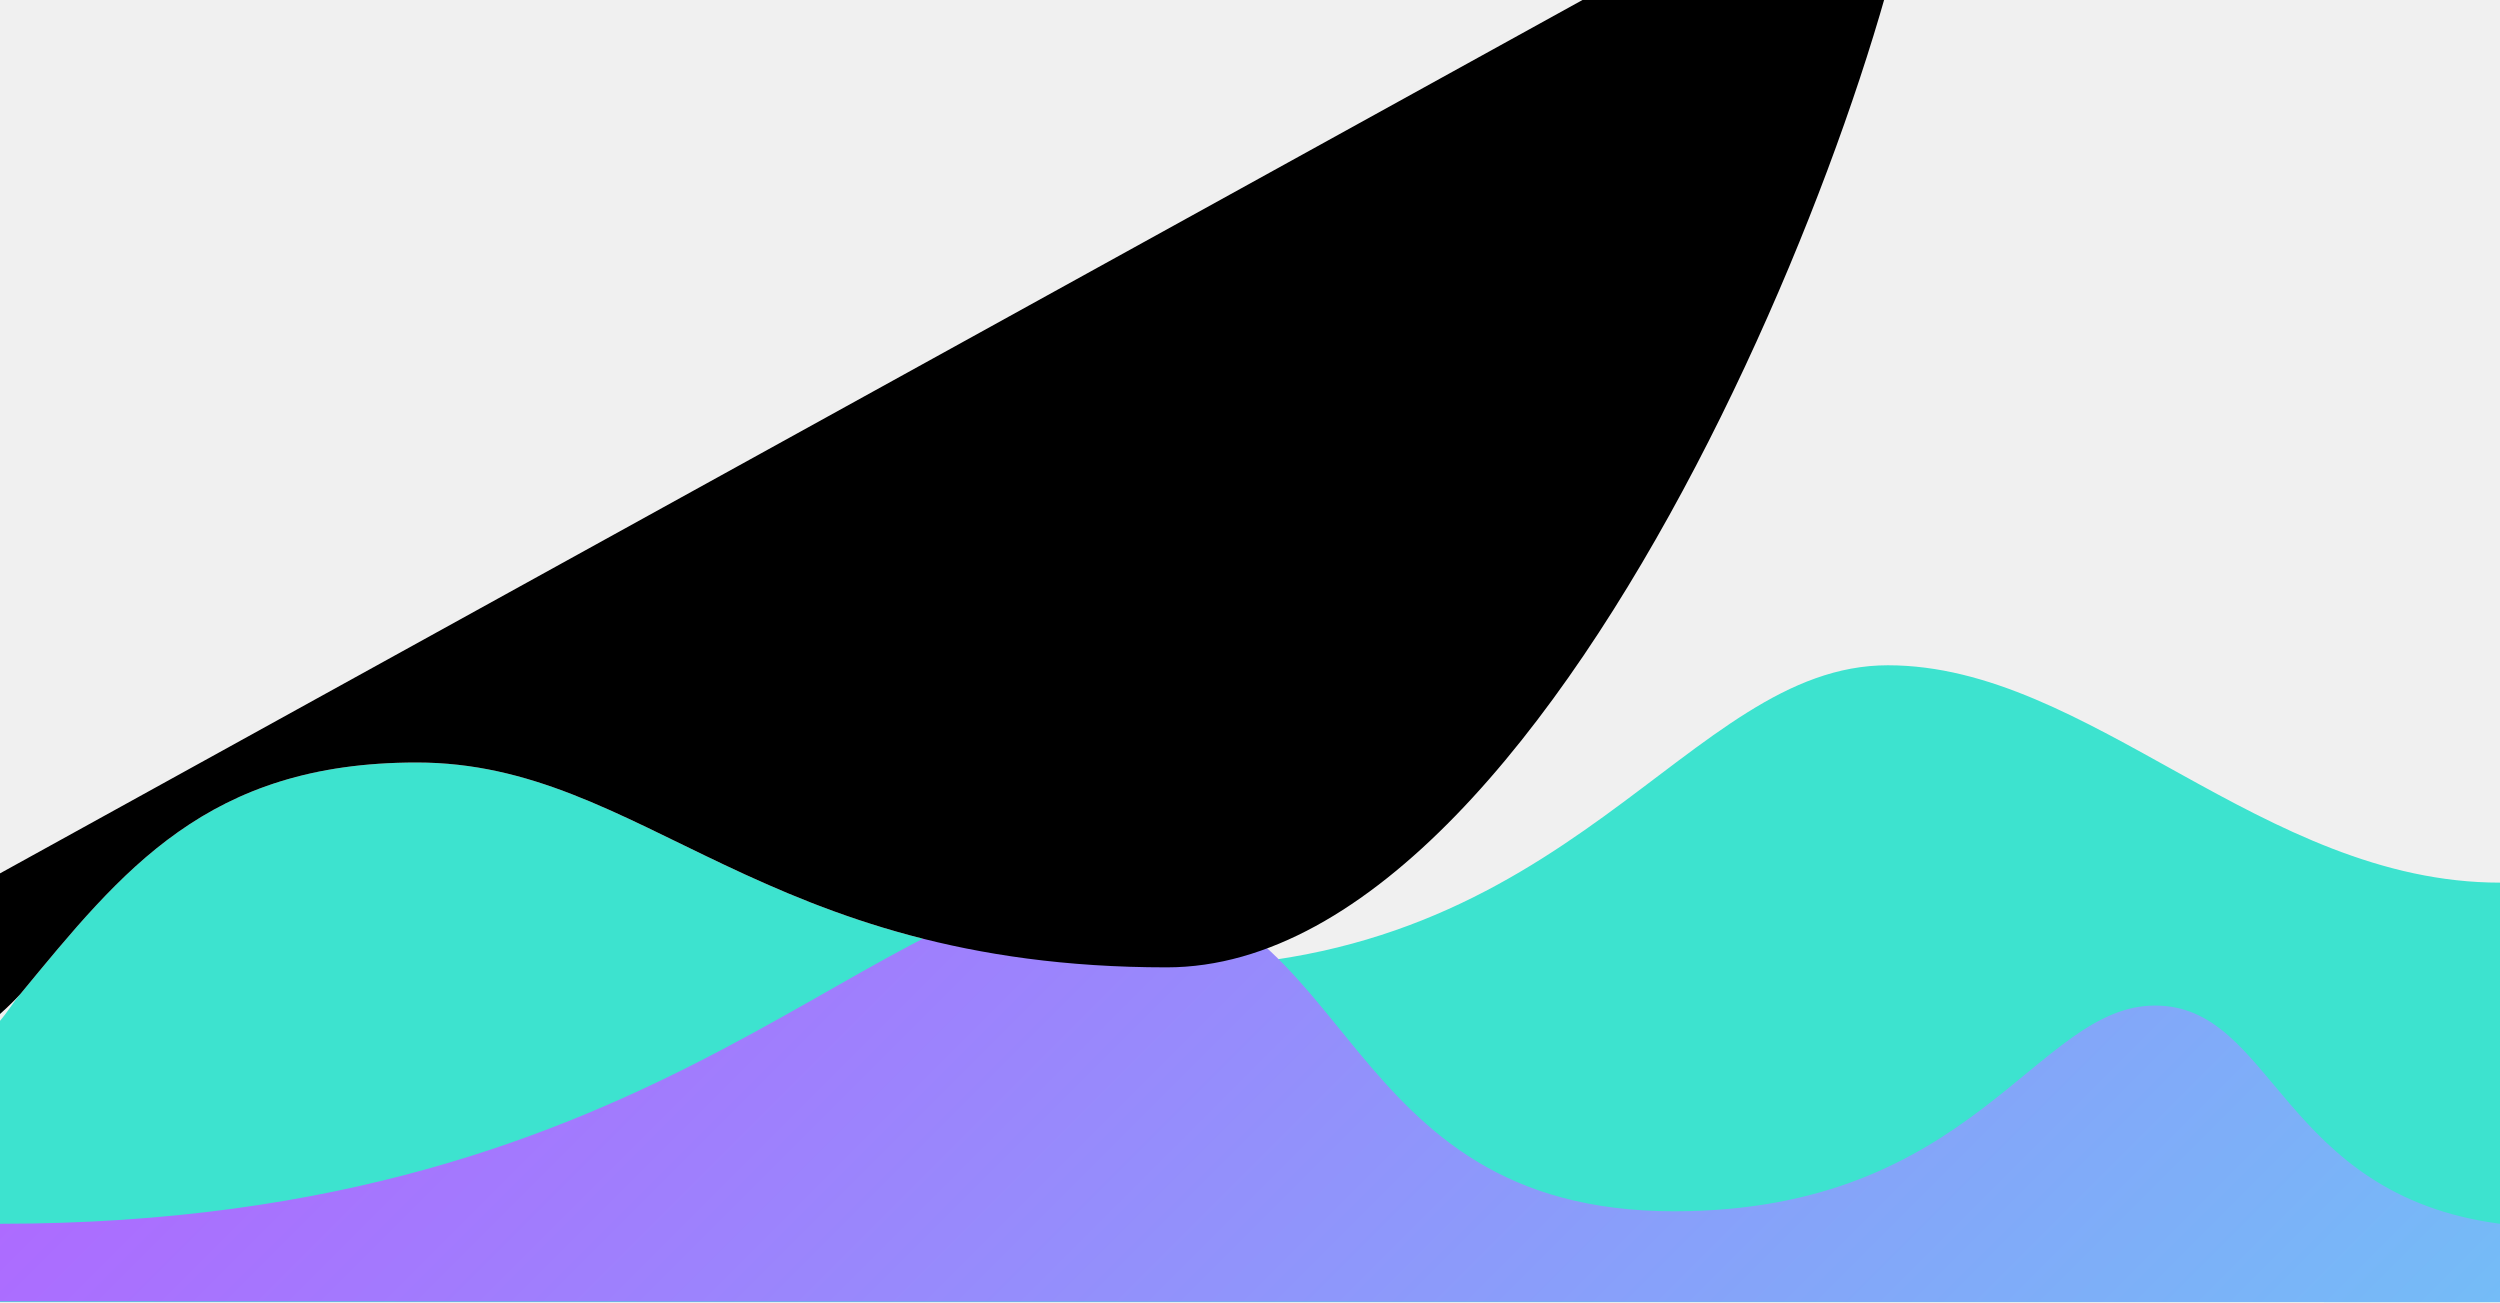
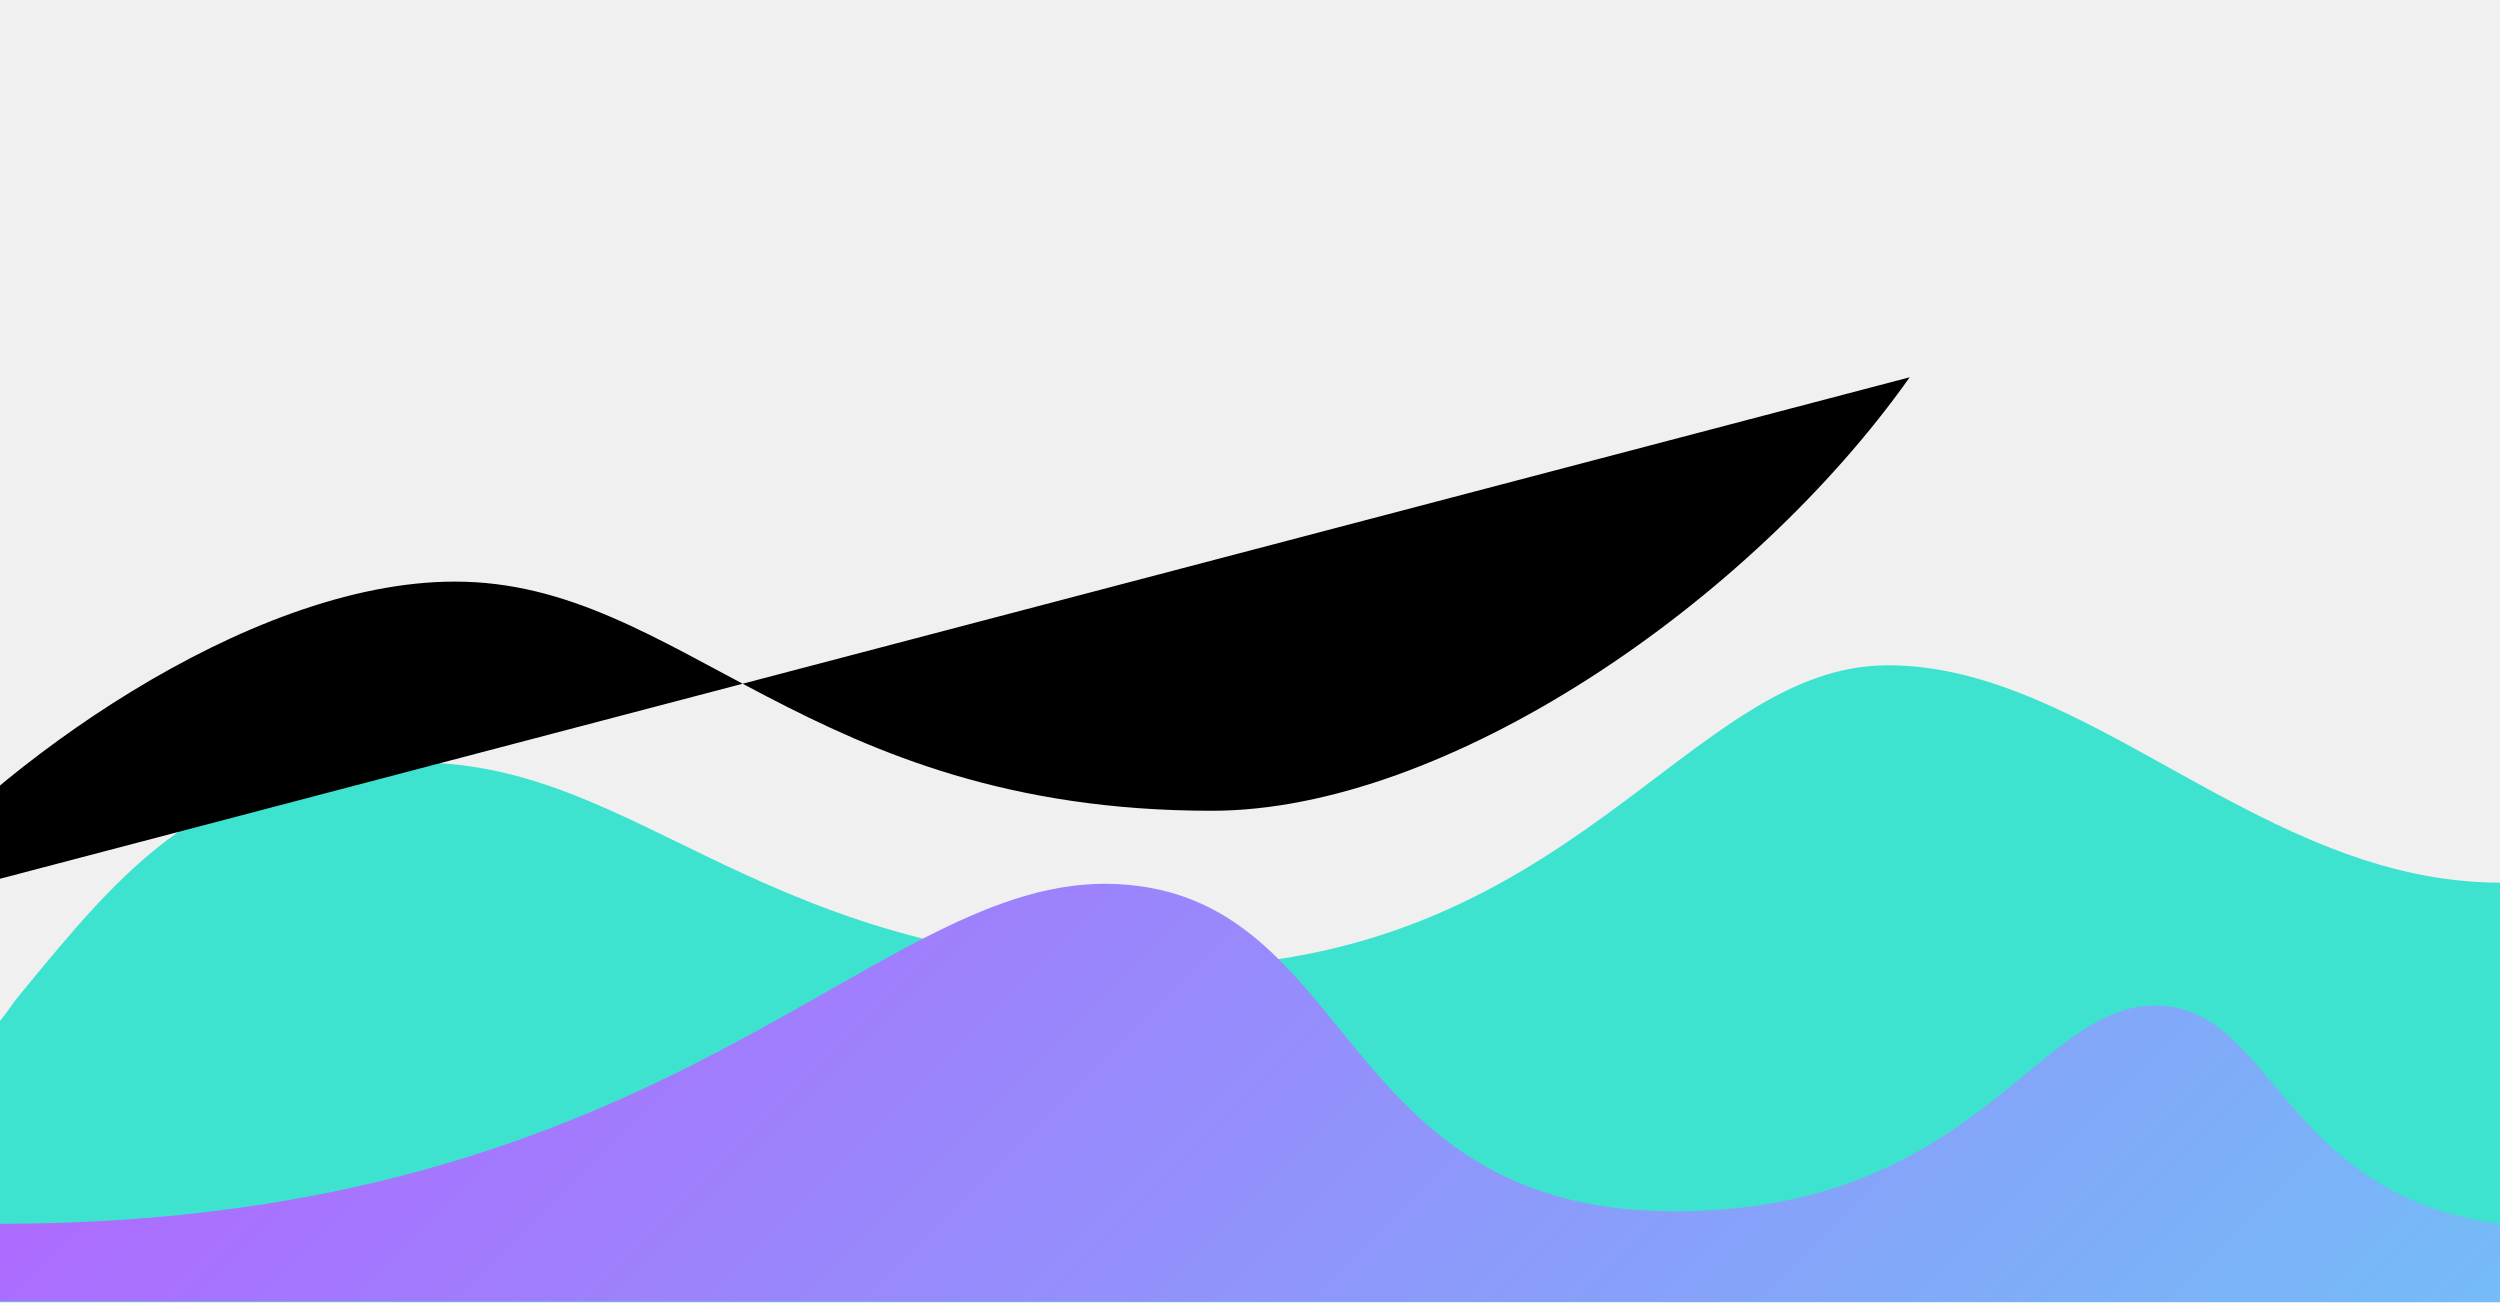
- <svg xmlns="http://www.w3.org/2000/svg" version="1.1" id="Layer_1" x="0px" y="0px" viewBox="0 0 1440 750" style="enable-background:new 0 0 1440 750;" xml:space="preserve">
-   <style type="text/css">
- 	.st0{fill:#3DE3CF;}
- 	.st1{opacity:0.5;fill:url(#SVGID_1_);}
- 	.st2{fill:#E5354E;stroke:#FFFFFF;stroke-width:2;stroke-miterlimit:10;}
- 	.st3{fill:none;stroke:#FFFFFF;stroke-width:2;stroke-miterlimit:10;}
- 	.st4{fill:#91D4F9;stroke:#FFFFFF;stroke-width:2;stroke-miterlimit:10;}
- 	.st5{fill:url(#SVGID_2_);}
- 	.st6{fill:none;}
- </style>
-   <g id="Layer_5">
-     <path class="st0" d="M1440,750H0V588c5.3-6.3,6.4-9.1,11.6-15.3c59-71.5,107.9-133.5,228.4-133.5c131,0,198,118,432,118   s299.3-174,415.4-174c116.2,0,215.7,125.2,352.6,125.2V750z" />
-   </g>
+ <svg xmlns="http://www.w3.org/2000/svg" id="Layer_1" viewBox="0 0 1440 750">
+   <style>.st0{fill:#3DE3CF;} .st1{fill:none;stroke:#FFFFFF;stroke-width:2;stroke-miterlimit:10;} .st2{fill:none;stroke:#FFFFFF;stroke-width:2;stroke-linecap:round;stroke-miterlimit:10;} .st3{fill:url(#SVGID_1_);} .st4{fill:none;}</style>
+   <path class="st0" d="M1440 750H0V588c5.3-6.3 6.4-9.1 11.6-15.3 59-71.5 107.9-133.5 228.4-133.5 131 0 198 118 432 118s299.3-174 415.4-174c116.2 0 215.7 125.2 352.6 125.2V750z" id="Layer_5" />
  <g id="rocket">
-     <g>
-       <linearGradient id="SVGID_1_" gradientUnits="userSpaceOnUse" x1="-214.58" y1="719.125" x2="-139.913" y2="719.125">
-         <stop offset="0" style="stop-color:#FFFF00" />
-         <stop offset="1" style="stop-color:#E97300" />
-       </linearGradient>
-       <polygon class="st1" points="-139.9,715.5 -208.2,693.5 -197.2,709.8 -212.9,719.5 -197.6,726.8 -214.6,744.8 -140.3,736.1   " />
-       <path class="st2" d="M-42.6,731c1.2-1.1,1.1-3,0.1-4.1c-17.9-18.5-43-27.7-67.8-25.9c-6.7-6.4-15.3-10-24.6-10.2    c-9.4-0.2-18.4,3.3-25.3,9.6c-1.7,1.6-1,5.7,2.7,5.1c1.9-0.3,3.8-0.7,5.7-0.7c4.6,0.1,8.9,1.6,12.5,4.2c-0.3,0.5-0.4,0.9-0.4,1.4    l-0.6,33.7c0,0.5,0.1,0.9,0.3,1.4c-3.8,2.5-8.1,3.8-12.7,3.7c-1.8,0-3.7-0.5-5.7-0.9c-4.1-0.6-4.3,3.6-2.9,4.9    c6.7,6.6,15.6,10.3,24.9,10.6c9.3,0.2,18.1-3.2,25-9.3C-86.6,757.2-61.2,748.9-42.6,731z" />
-       <line class="st3" x1="-63.8" y1="711.8" x2="-64.5" y2="746.1" />
-       <ellipse transform="matrix(1.836150e-02 -0.9998 0.9998 1.836150e-02 -823.2772 619.9827)" class="st4" cx="-95.9" cy="729.3" rx="14.1" ry="14.1" />
-       <path class="st3" d="M-110,700.9c0,0-25.3,2.4-30.1,8.6" />
-       <path class="st3" d="M-110.4,754.6c0,0-25.4-3.5-29.9-9.7" />
-     </g>
+     <path class="st1" d="M-42.6 731c1.2-1.1 1.1-3 .1-4.1-17.9-18.5-43-27.7-67.8-25.9-6.7-6.4-15.3-10-24.6-10.2-9.4-.2-18.4 3.3-25.3 9.6-1.7 1.6-1 5.7 2.7 5.1 1.9-.3 3.8-.7 5.7-.7 4.6.1 8.9 1.6 12.5 4.2-.3.5-.4.9-.4 1.4l-.6 33.7c0 .5.1.9.3 1.4-3.8 2.5-8.1 3.8-12.7 3.7-1.8 0-3.7-.5-5.7-.9-4.1-.6-4.3 3.6-2.9 4.9 6.7 6.6 15.6 10.3 24.9 10.6 9.3.2 18.1-3.2 25-9.3 24.8 2.7 50.2-5.6 68.8-23.5zM-63.8 711.8l-.7 34.3" />
+     <ellipse transform="rotate(-88.948 -95.884 729.255) scale(.99997)" class="st1" cx="-95.9" cy="729.3" rx="14.1" ry="14.1" />
+     <path class="st1" d="M-110 700.9s-25.3 2.4-30.1 8.6M-110.4 754.6s-25.4-3.5-29.9-9.7" />
+     <path class="st2" d="M-152 718.3l-23-8M-151 732.3l-22 8M-195 725.3h38" />
  </g>
  <g id="Layer_2">
-     <linearGradient id="SVGID_2_" gradientUnits="userSpaceOnUse" x1="348.825" y1="356.075" x2="1091.375" y2="1098.625">
-       <stop offset="0" style="stop-color:#AD6BFF" />
-       <stop offset="1" style="stop-color:#74BCF7" />
+     <linearGradient id="SVGID_1_" gradientUnits="userSpaceOnUse" x1="348.825" y1="393.205" x2="1091.375" y2="-349.345" gradientTransform="matrix(1 0 0 -1 0 749.28)">
+       <stop offset="0" stop-color="#AD6BFF" />
+       <stop offset="1" stop-color="#74BCF7" />
    </linearGradient>
-     <path class="st5" d="M0,749.6v-44.7c390.6,0,503.6-202,642.9-195.7s125.3,188.5,321.4,188.5c173.3,0,208.3-118.5,277-118.5   c68.8,0,72,109,198.7,125.7V750L0,749.6z" />
+     <path class="st3" d="M0 749.6v-44.7c390.6 0 503.6-202 642.9-195.7 139.3 6.3 125.3 188.5 321.4 188.5 173.3 0 208.3-118.5 277-118.5 68.8 0 72 109 198.7 125.7V750L0 749.6z" />
  </g>
-   <g id="Layer_5_1_">
-     <path class="rocket__line" d="M-384,715c260,0,390.4-136.1,395.6-142.3c59-71.5,107.9-133.5,228.4-133.5c131,0,198,118,432,118   s434.1-548.5,434.1-664.6" />
-   </g>
+   <path class="rocket__line" d="M-384 607c260 0 314.8-85.8 320-92 59-71.5 205.5-180 326-180 131 0 202 132 436 132 134.9 0 310-119.7 402-249.7" />
</svg>
